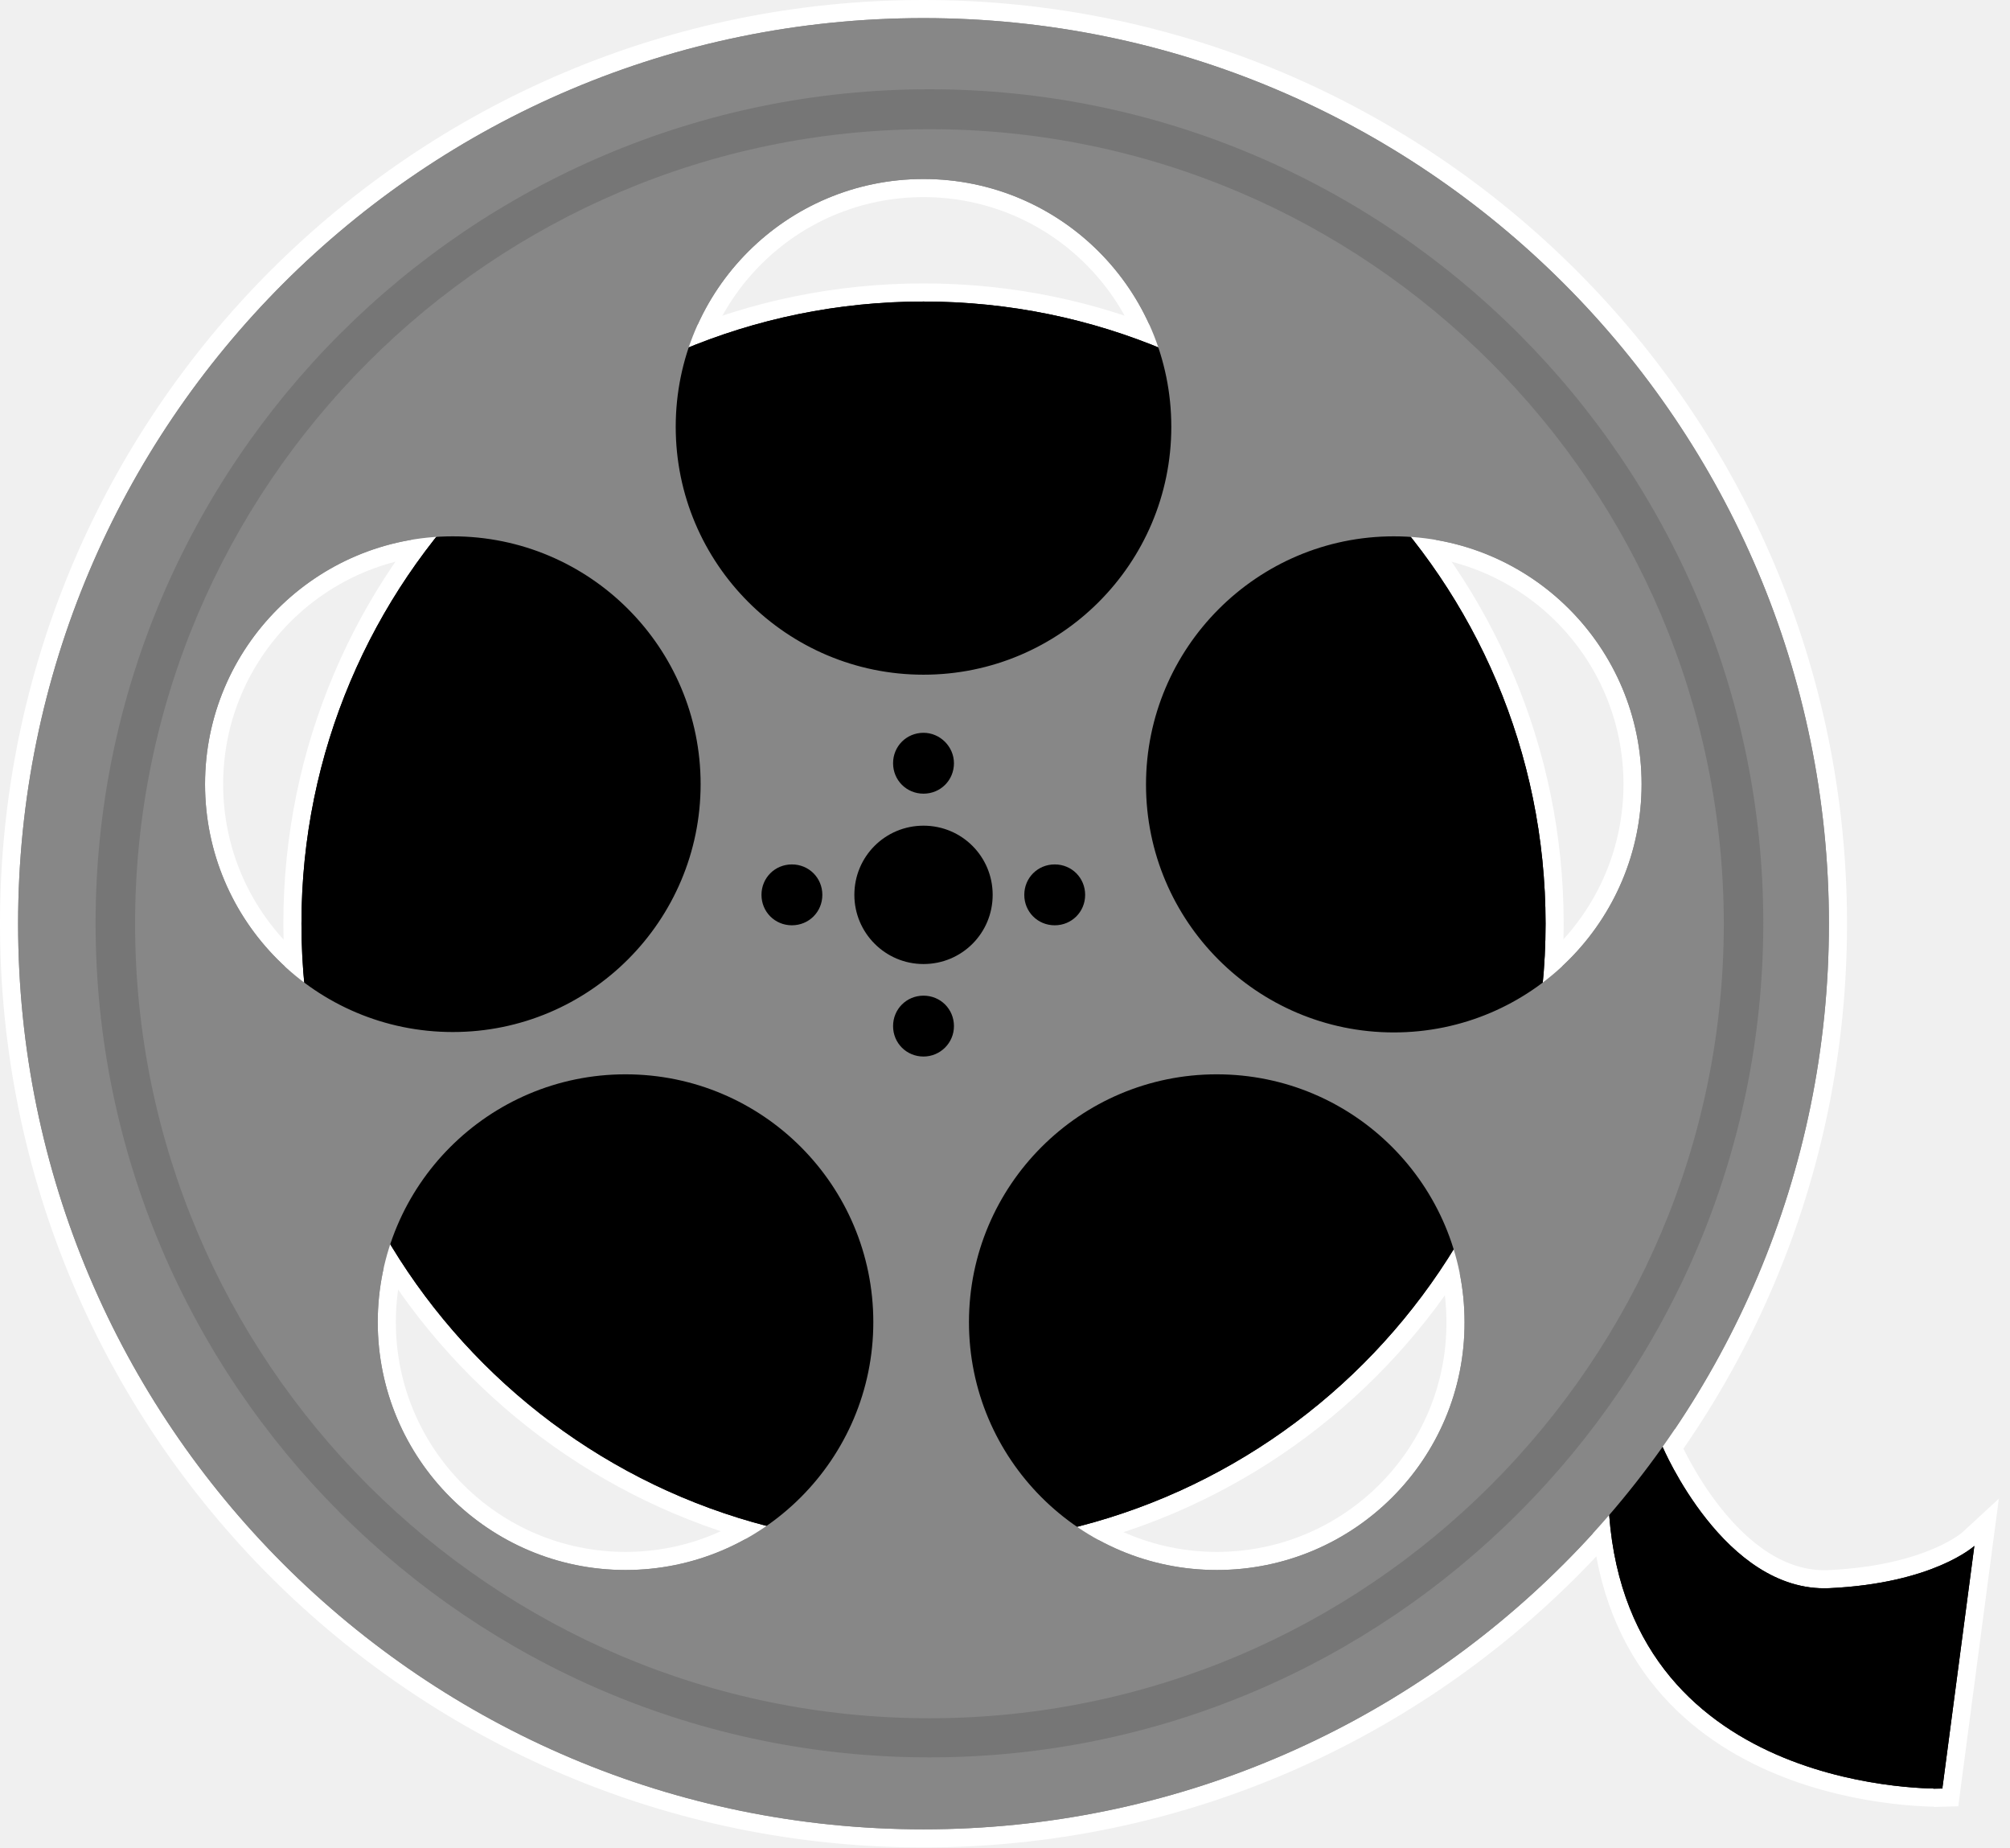
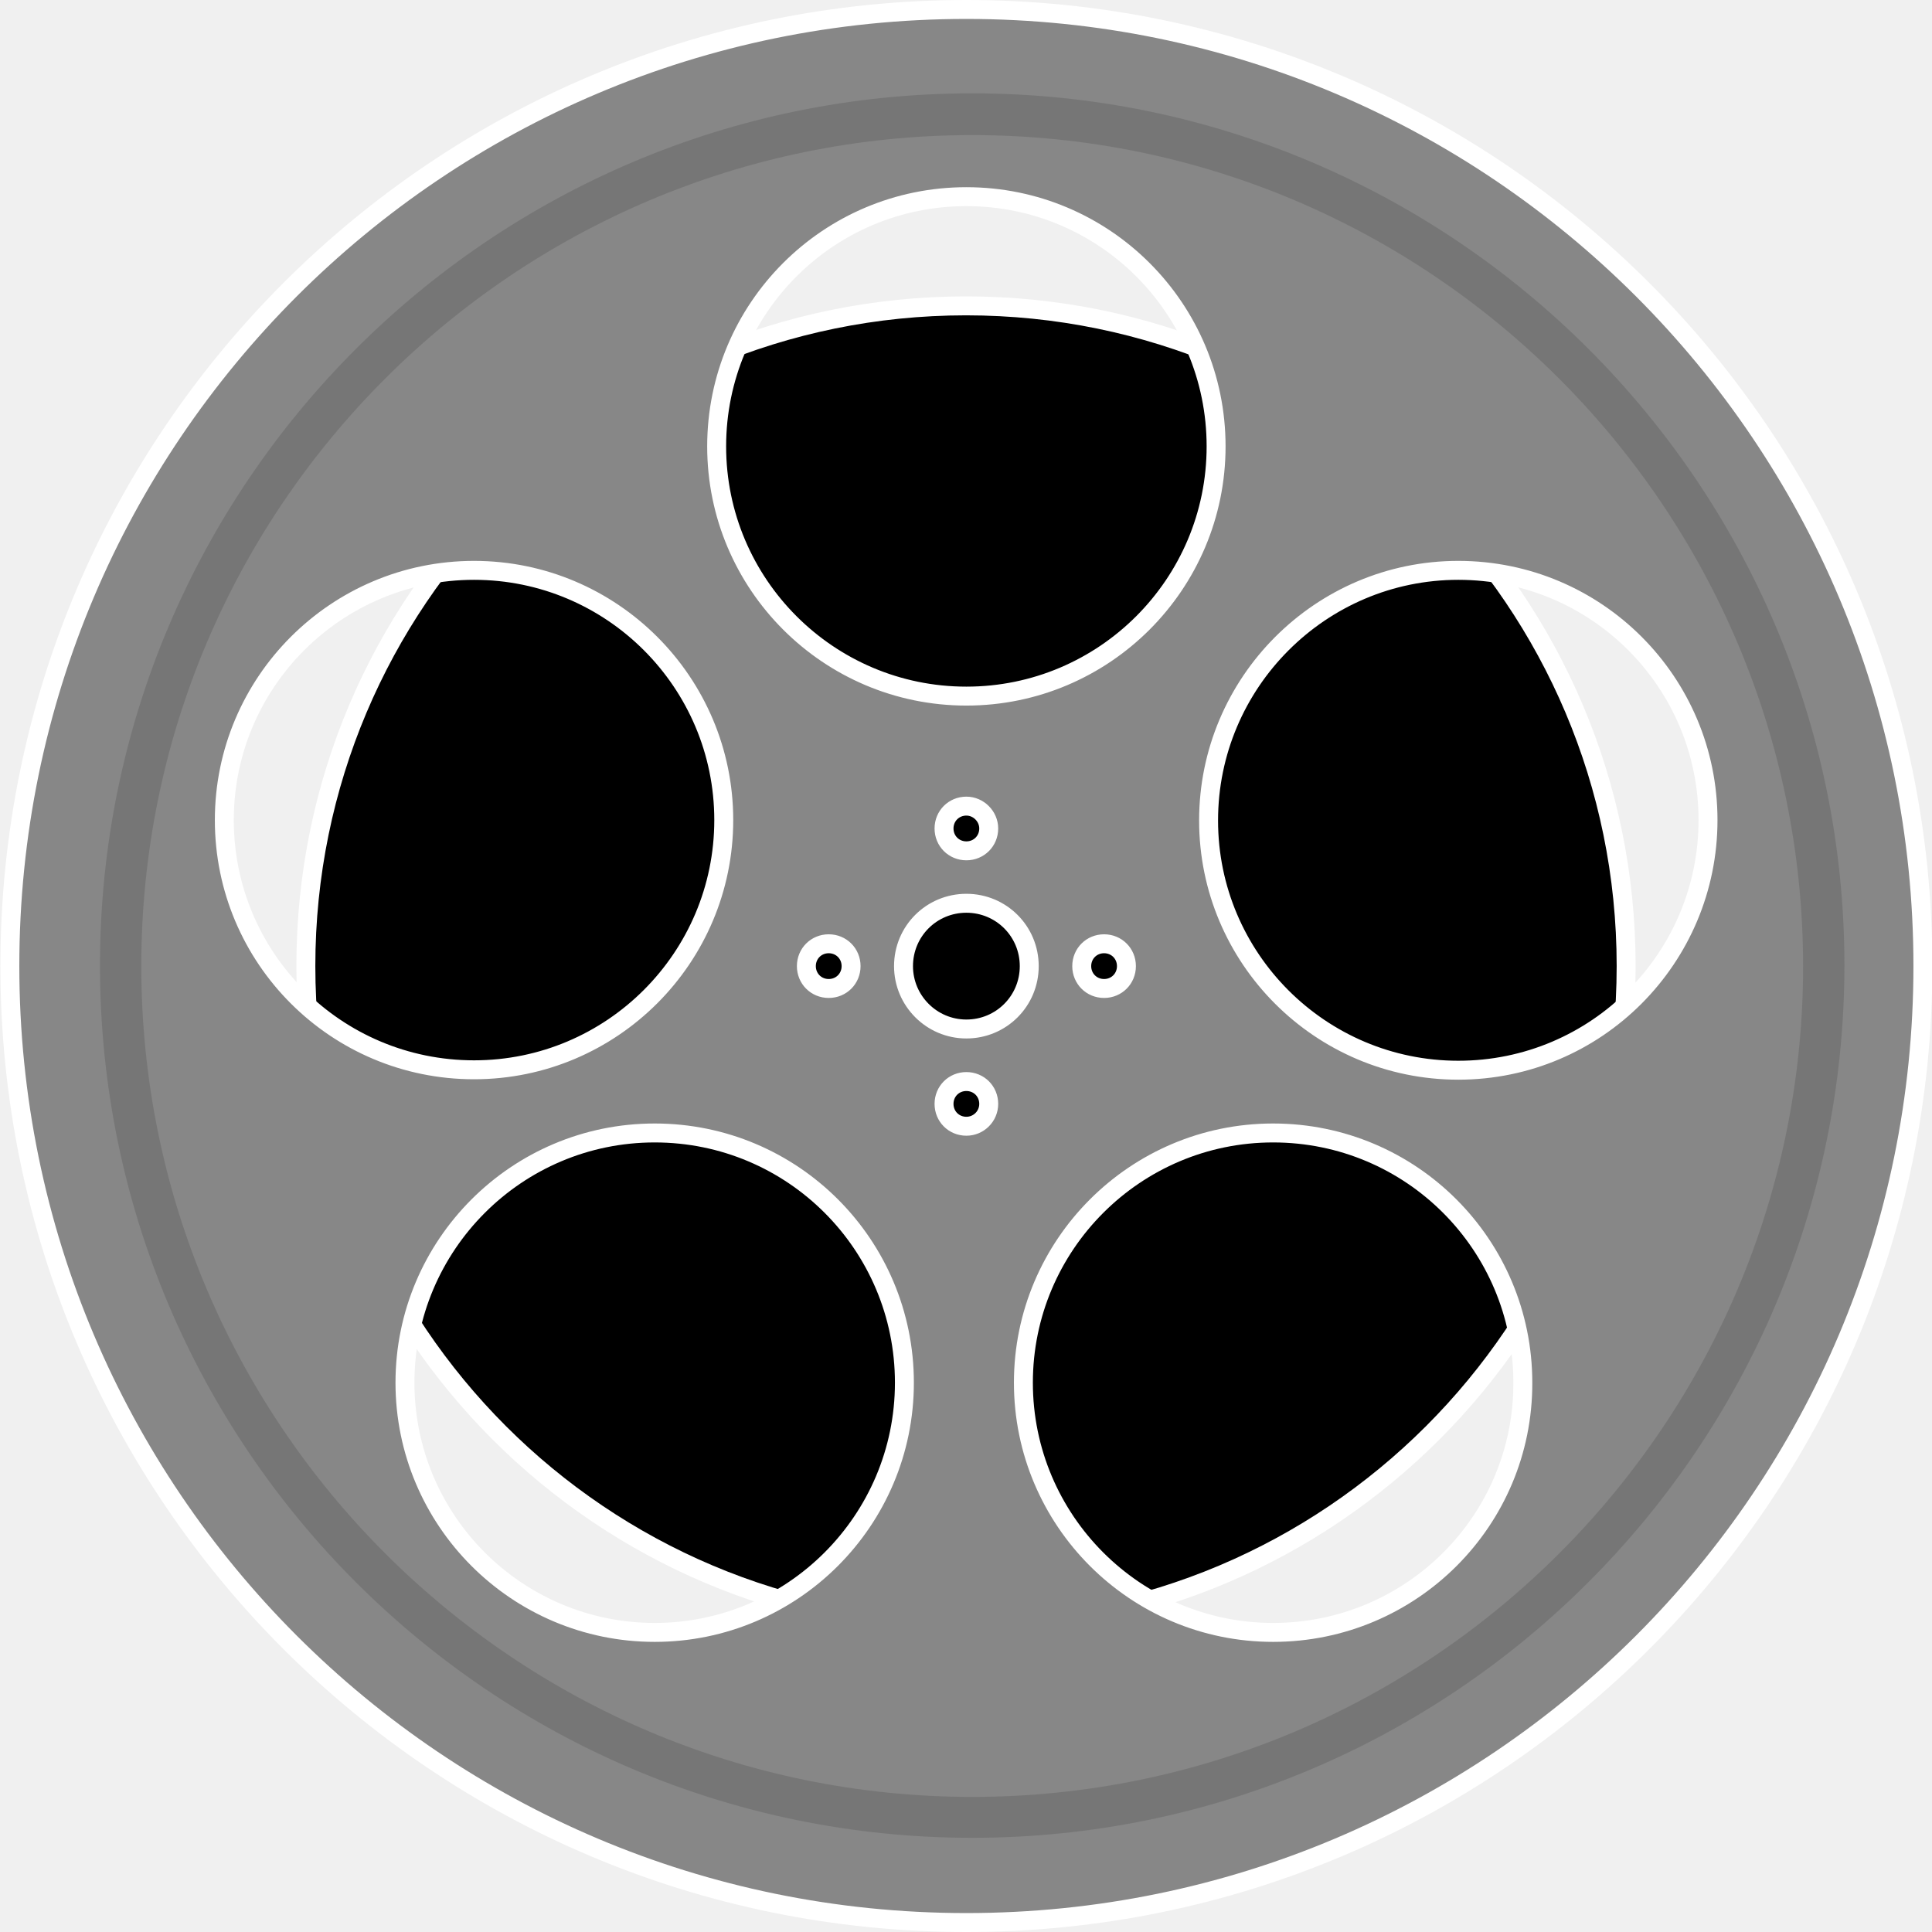
- <svg xmlns="http://www.w3.org/2000/svg" width="111" height="102" viewBox="0 0 111 102" fill="none">
-   <path d="M80.378 72.999L80.378 73.001C80.399 80.274 74.492 86.183 67.194 86.183C59.919 86.183 54.01 80.274 54.01 72.999C54.01 65.724 59.919 59.815 67.194 59.815C74.49 59.815 80.378 65.724 80.378 72.999ZM51 0.5C23.116 0.5 0.5 23.116 0.5 51C0.5 78.884 23.116 101.5 51 101.5C78.884 101.5 101.5 78.884 101.5 51C101.5 23.116 78.884 0.5 51 0.5ZM51 10.383C58.296 10.383 64.184 16.291 64.184 23.567C64.184 30.842 58.275 36.751 51 36.751C43.725 36.751 37.816 30.842 37.816 23.567C37.816 16.291 43.703 10.383 51 10.383ZM59.426 49.407C59.426 50.069 58.908 50.587 58.246 50.587C57.583 50.587 57.065 50.069 57.065 49.407C57.065 48.745 57.583 48.226 58.246 48.226C58.908 48.226 59.426 48.745 59.426 49.407ZM52.181 42.139C52.181 42.802 51.662 43.32 51 43.32C50.338 43.32 49.819 42.802 49.819 42.139C49.819 41.477 50.338 40.959 51 40.959C51.641 40.959 52.181 41.499 52.181 42.139ZM44.913 49.407C44.913 50.069 44.395 50.587 43.732 50.587C43.07 50.587 42.552 50.069 42.552 49.407C42.552 48.745 43.07 48.226 43.732 48.226C44.395 48.226 44.913 48.745 44.913 49.407ZM11.823 43.296C11.823 36.021 17.732 30.112 25.007 30.112C32.282 30.112 38.191 36.021 38.191 43.296C38.191 50.571 32.282 56.48 25.007 56.48C17.731 56.48 11.823 50.592 11.823 43.296ZM34.544 86.183C27.269 86.183 21.36 80.274 21.36 72.999C21.36 65.724 27.269 59.815 34.544 59.815C41.841 59.815 47.728 65.724 47.728 72.999C47.728 80.274 41.819 86.183 34.544 86.183ZM47.681 49.407C47.681 47.566 49.159 46.087 51 46.087C52.841 46.087 54.319 47.566 54.319 49.407C54.319 51.248 52.841 52.726 51 52.726C49.161 52.726 47.681 51.228 47.681 49.407ZM51 57.833C50.338 57.833 49.819 57.315 49.819 56.653C49.819 55.99 50.338 55.472 51 55.472C51.662 55.472 52.181 55.99 52.181 56.653C52.181 57.311 51.645 57.833 51 57.833ZM76.971 56.502C69.696 56.502 63.787 50.593 63.787 43.318C63.787 36.042 69.697 30.112 76.971 30.112C84.268 30.112 90.155 36.02 90.155 43.296C90.155 50.573 84.267 56.502 76.971 56.502Z" fill="#878787" stroke="white" />
-   <path d="M91.688 79.389L91.812 79.874C91.688 79.389 91.688 79.389 91.688 79.389L91.687 79.39L91.686 79.39L91.683 79.391L91.672 79.394C91.664 79.396 91.653 79.399 91.638 79.403C91.61 79.411 91.571 79.423 91.522 79.439C91.425 79.47 91.289 79.518 91.129 79.585C90.809 79.718 90.381 79.931 89.957 80.249C89.1 80.891 88.242 81.984 88.367 83.686L88.367 83.687C88.974 91.715 93.738 95.627 98.317 97.507C100.596 98.443 102.832 98.878 104.494 99.08C105.327 99.181 106.018 99.224 106.503 99.242C106.746 99.251 106.937 99.253 107.069 99.254C107.135 99.254 107.186 99.253 107.221 99.253L107.261 99.252L107.273 99.252L107.276 99.252L107.277 99.252C107.277 99.252 107.278 99.252 107.264 98.752L107.278 99.252L107.704 99.24L107.759 98.817L109.527 85.417L109.708 84.048L108.694 84.983L108.694 84.983L108.694 84.983L108.693 84.984L108.693 84.984L108.693 84.984L108.68 84.995C108.667 85.006 108.646 85.024 108.615 85.048C108.552 85.097 108.453 85.171 108.315 85.262C108.037 85.445 107.602 85.698 106.987 85.962C105.76 86.488 103.812 87.059 100.978 87.188C98.335 87.297 96.176 85.509 94.629 83.56C93.865 82.597 93.273 81.623 92.873 80.889C92.673 80.523 92.522 80.217 92.421 80.005C92.371 79.899 92.333 79.816 92.308 79.76C92.296 79.732 92.286 79.711 92.28 79.698L92.274 79.683L92.273 79.68L92.272 79.679L92.272 79.679L92.272 79.679L92.105 79.283L91.688 79.389Z" fill="black" stroke="white" />
+ <svg xmlns="http://www.w3.org/2000/svg" width="102" height="102" viewBox="0 0 102 102" fill="none">
  <path d="M51 85.852C70.248 85.852 85.852 70.248 85.852 51C85.852 31.752 70.248 16.148 51 16.148C31.752 16.148 16.148 31.752 16.148 51C16.148 70.248 31.752 85.852 51 85.852Z" fill="black" stroke="white" />
-   <path d="M91.812 79.874C91.812 79.874 95.216 87.927 101 87.687C106.783 87.425 109.031 85.352 109.031 85.352L107.264 98.752C107.264 98.752 90.044 99.232 88.866 83.65C88.647 80.681 91.812 79.874 91.812 79.874Z" fill="black" />
-   <path d="M51 85.352C69.972 85.352 85.352 69.972 85.352 51C85.352 32.028 69.972 16.648 51 16.648C32.028 16.648 16.648 32.028 16.648 51C16.648 69.972 32.028 85.352 51 85.352Z" fill="black" />
-   <path d="M51 1C23.392 1 1 23.392 1 51C1 78.608 23.392 101 51 101C78.608 101 101 78.608 101 51C101 23.392 78.608 1 51 1ZM51 9.883C58.573 9.883 64.684 16.015 64.684 23.567C64.684 31.118 58.551 37.251 51 37.251C43.449 37.251 37.316 31.118 37.316 23.567C37.316 16.015 43.427 9.883 51 9.883ZM59.926 49.407C59.926 50.345 59.184 51.087 58.246 51.087C57.307 51.087 56.565 50.345 56.565 49.407C56.565 48.468 57.307 47.726 58.246 47.726C59.184 47.726 59.926 48.468 59.926 49.407ZM52.681 42.139C52.681 43.078 51.938 43.82 51 43.82C50.062 43.82 49.319 43.078 49.319 42.139C49.319 41.201 50.062 40.459 51 40.459C51.917 40.459 52.681 41.223 52.681 42.139ZM45.413 49.407C45.413 50.345 44.671 51.087 43.732 51.087C42.794 51.087 42.052 50.345 42.052 49.407C42.052 48.468 42.794 47.726 43.732 47.726C44.671 47.726 45.413 48.468 45.413 49.407ZM11.323 43.296C11.323 35.745 17.456 29.612 25.007 29.612C32.558 29.612 38.691 35.745 38.691 43.296C38.691 50.847 32.558 56.98 25.007 56.98C17.456 56.98 11.323 50.869 11.323 43.296ZM34.544 86.683C26.993 86.683 20.86 80.55 20.86 72.999C20.86 65.448 26.993 59.315 34.544 59.315C42.117 59.315 48.228 65.448 48.228 72.999C48.228 80.55 42.096 86.683 34.544 86.683ZM47.181 49.407C47.181 47.29 48.883 45.587 51 45.587C53.117 45.587 54.819 47.29 54.819 49.407C54.819 51.524 53.117 53.226 51 53.226C48.883 53.226 47.181 51.502 47.181 49.407ZM51 58.333C50.062 58.333 49.319 57.591 49.319 56.653C49.319 55.714 50.062 54.972 51 54.972C51.938 54.972 52.681 55.714 52.681 56.653C52.681 57.591 51.917 58.333 51 58.333ZM67.194 86.683C59.642 86.683 53.51 80.55 53.51 72.999C53.51 65.448 59.642 59.315 67.194 59.315C74.767 59.315 80.878 65.448 80.878 72.999C80.9 80.55 74.767 86.683 67.194 86.683ZM76.971 57.002C69.42 57.002 63.287 50.869 63.287 43.318C63.287 35.767 69.42 29.612 76.971 29.612C84.544 29.612 90.655 35.745 90.655 43.296C90.655 50.847 84.544 57.002 76.971 57.002Z" fill="#878787" />
+   <path className="body" d="M80.398 72.999V73.001C80.419 80.274 74.512 86.183 67.214 86.183C59.939 86.183 54.03 80.274 54.03 72.999C54.03 65.724 59.939 59.815 67.214 59.815C74.51 59.815 80.398 65.724 80.398 72.999ZM51.02 0.5C23.136 0.5 0.52 23.116 0.52 51C0.52 78.884 23.136 101.5 51.02 101.5C78.904 101.5 101.52 78.884 101.52 51C101.52 23.116 78.904 0.5 51.02 0.5ZM51.02 10.383C58.316 10.383 64.204 16.291 64.204 23.567C64.204 30.842 58.295 36.751 51.02 36.751C43.745 36.751 37.836 30.842 37.836 23.567C37.836 16.291 43.724 10.383 51.02 10.383ZM59.47 51.007C59.47 51.669 58.952 52.187 58.29 52.187C57.628 52.187 57.11 51.669 57.11 51.007C57.11 50.344 57.628 49.826 58.29 49.826C58.952 49.826 59.47 50.344 59.47 51.007ZM52.2 43.739C52.2 44.402 51.682 44.92 51.02 44.92C50.358 44.92 49.84 44.402 49.84 43.739C49.84 43.077 50.358 42.559 51.02 42.559C51.66 42.559 52.2 43.099 52.2 43.739ZM44.933 51.007C44.933 51.669 44.415 52.187 43.752 52.187C43.09 52.187 42.572 51.669 42.572 51.007C42.572 50.344 43.09 49.826 43.752 49.826C44.415 49.826 44.933 50.344 44.933 51.007ZM11.843 43.296C11.843 36.021 17.752 30.112 25.027 30.112C32.302 30.112 38.211 36.021 38.211 43.296C38.211 50.571 32.302 56.48 25.027 56.48C17.751 56.48 11.843 50.592 11.843 43.296ZM34.564 86.183C27.289 86.183 21.38 80.274 21.38 72.999C21.38 65.724 27.289 59.815 34.564 59.815C41.861 59.815 47.748 65.724 47.748 72.999C47.748 80.274 41.84 86.183 34.564 86.183ZM47.701 51.007C47.701 49.166 49.179 47.688 51.02 47.688C52.861 47.688 54.339 49.166 54.339 51.007C54.339 52.848 52.861 54.326 51.02 54.326C49.181 54.326 47.701 52.828 47.701 51.007ZM51.02 59.46C50.358 59.46 49.84 58.942 49.84 58.28C49.84 57.618 50.358 57.1 51.02 57.1C51.682 57.1 52.2 57.618 52.2 58.28C52.2 58.938 51.665 59.46 51.02 59.46ZM76.991 56.502C69.716 56.502 63.807 50.593 63.807 43.318C63.807 36.042 69.717 30.112 76.991 30.112C84.288 30.112 90.175 36.02 90.175 43.296C90.175 50.573 84.287 56.502 76.991 56.502Z" fill="#878787" stroke="white" />
  <path opacity="0.2" d="M51.327 97.028C25.945 97.028 5.278 76.382 5.278 50.978C5.278 25.596 25.924 4.928 51.327 4.928C76.709 4.928 97.377 25.574 97.377 50.978C97.355 76.382 76.709 97.028 51.327 97.028ZM51.327 7.133C27.146 7.133 7.46 26.818 7.46 51C7.46 75.182 27.146 94.867 51.327 94.867C75.509 94.867 95.195 75.182 95.195 51C95.173 26.818 75.509 7.133 51.327 7.133Z" fill="#333333" />
</svg>
